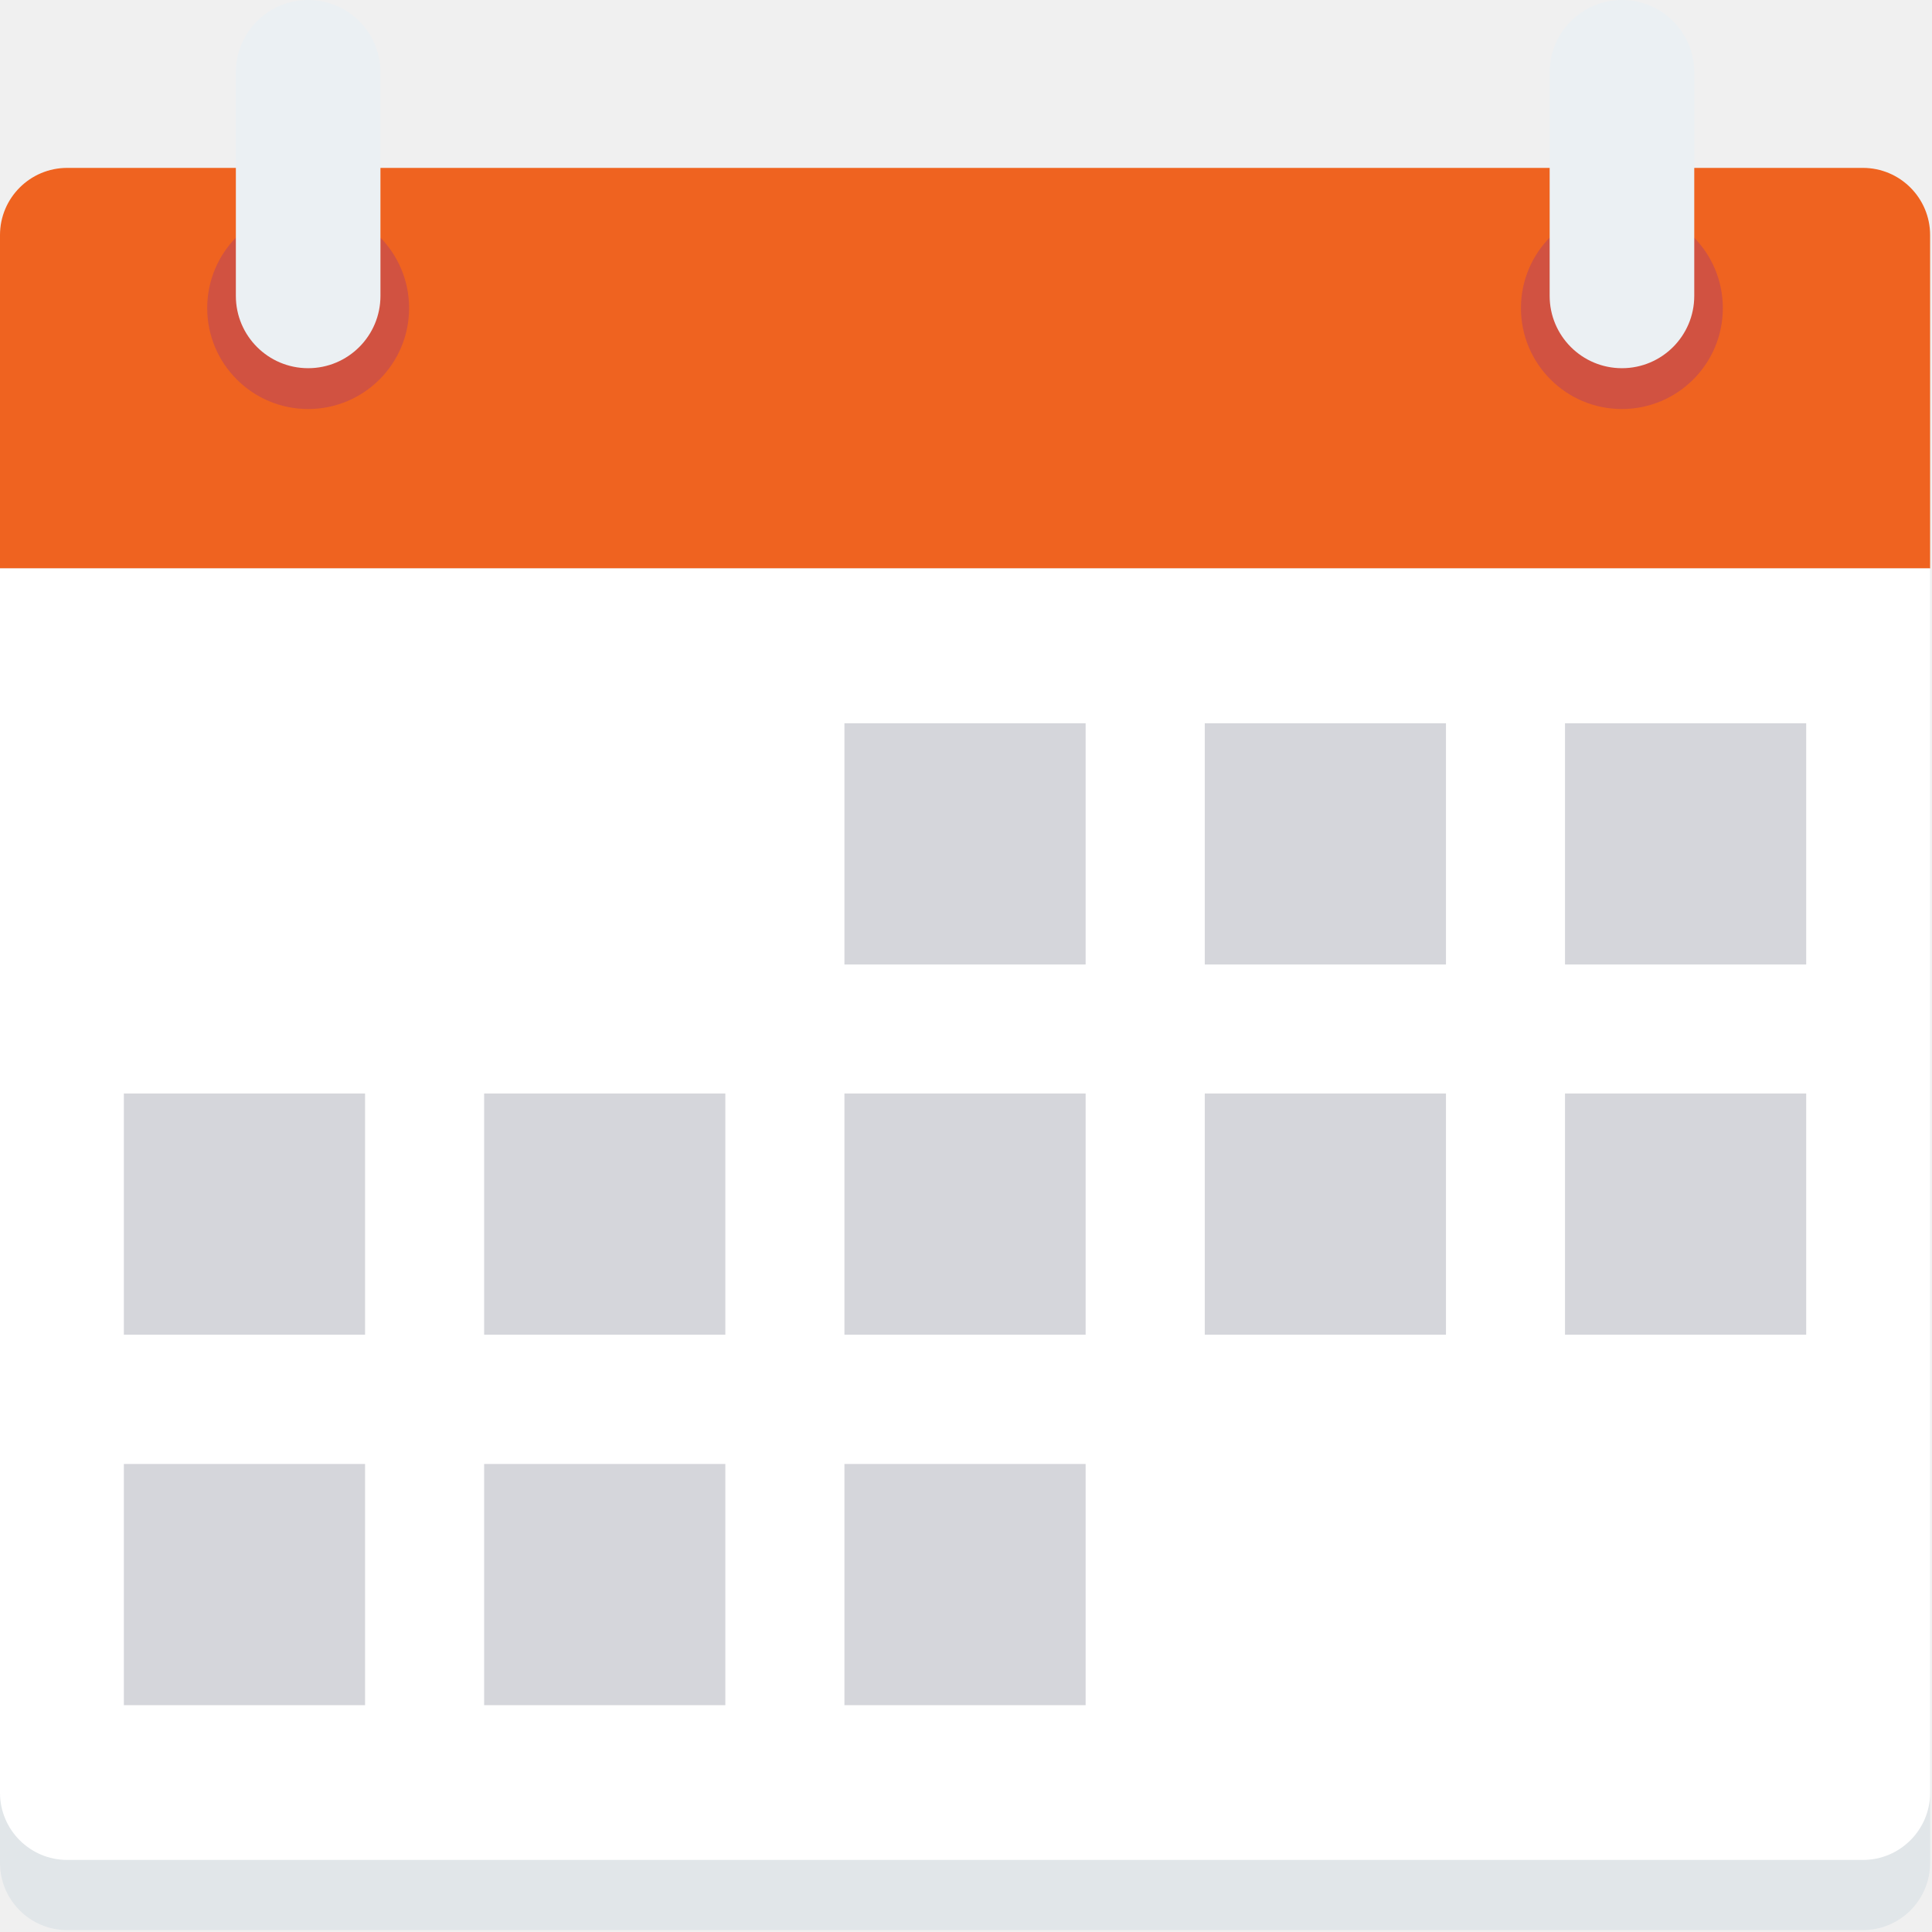
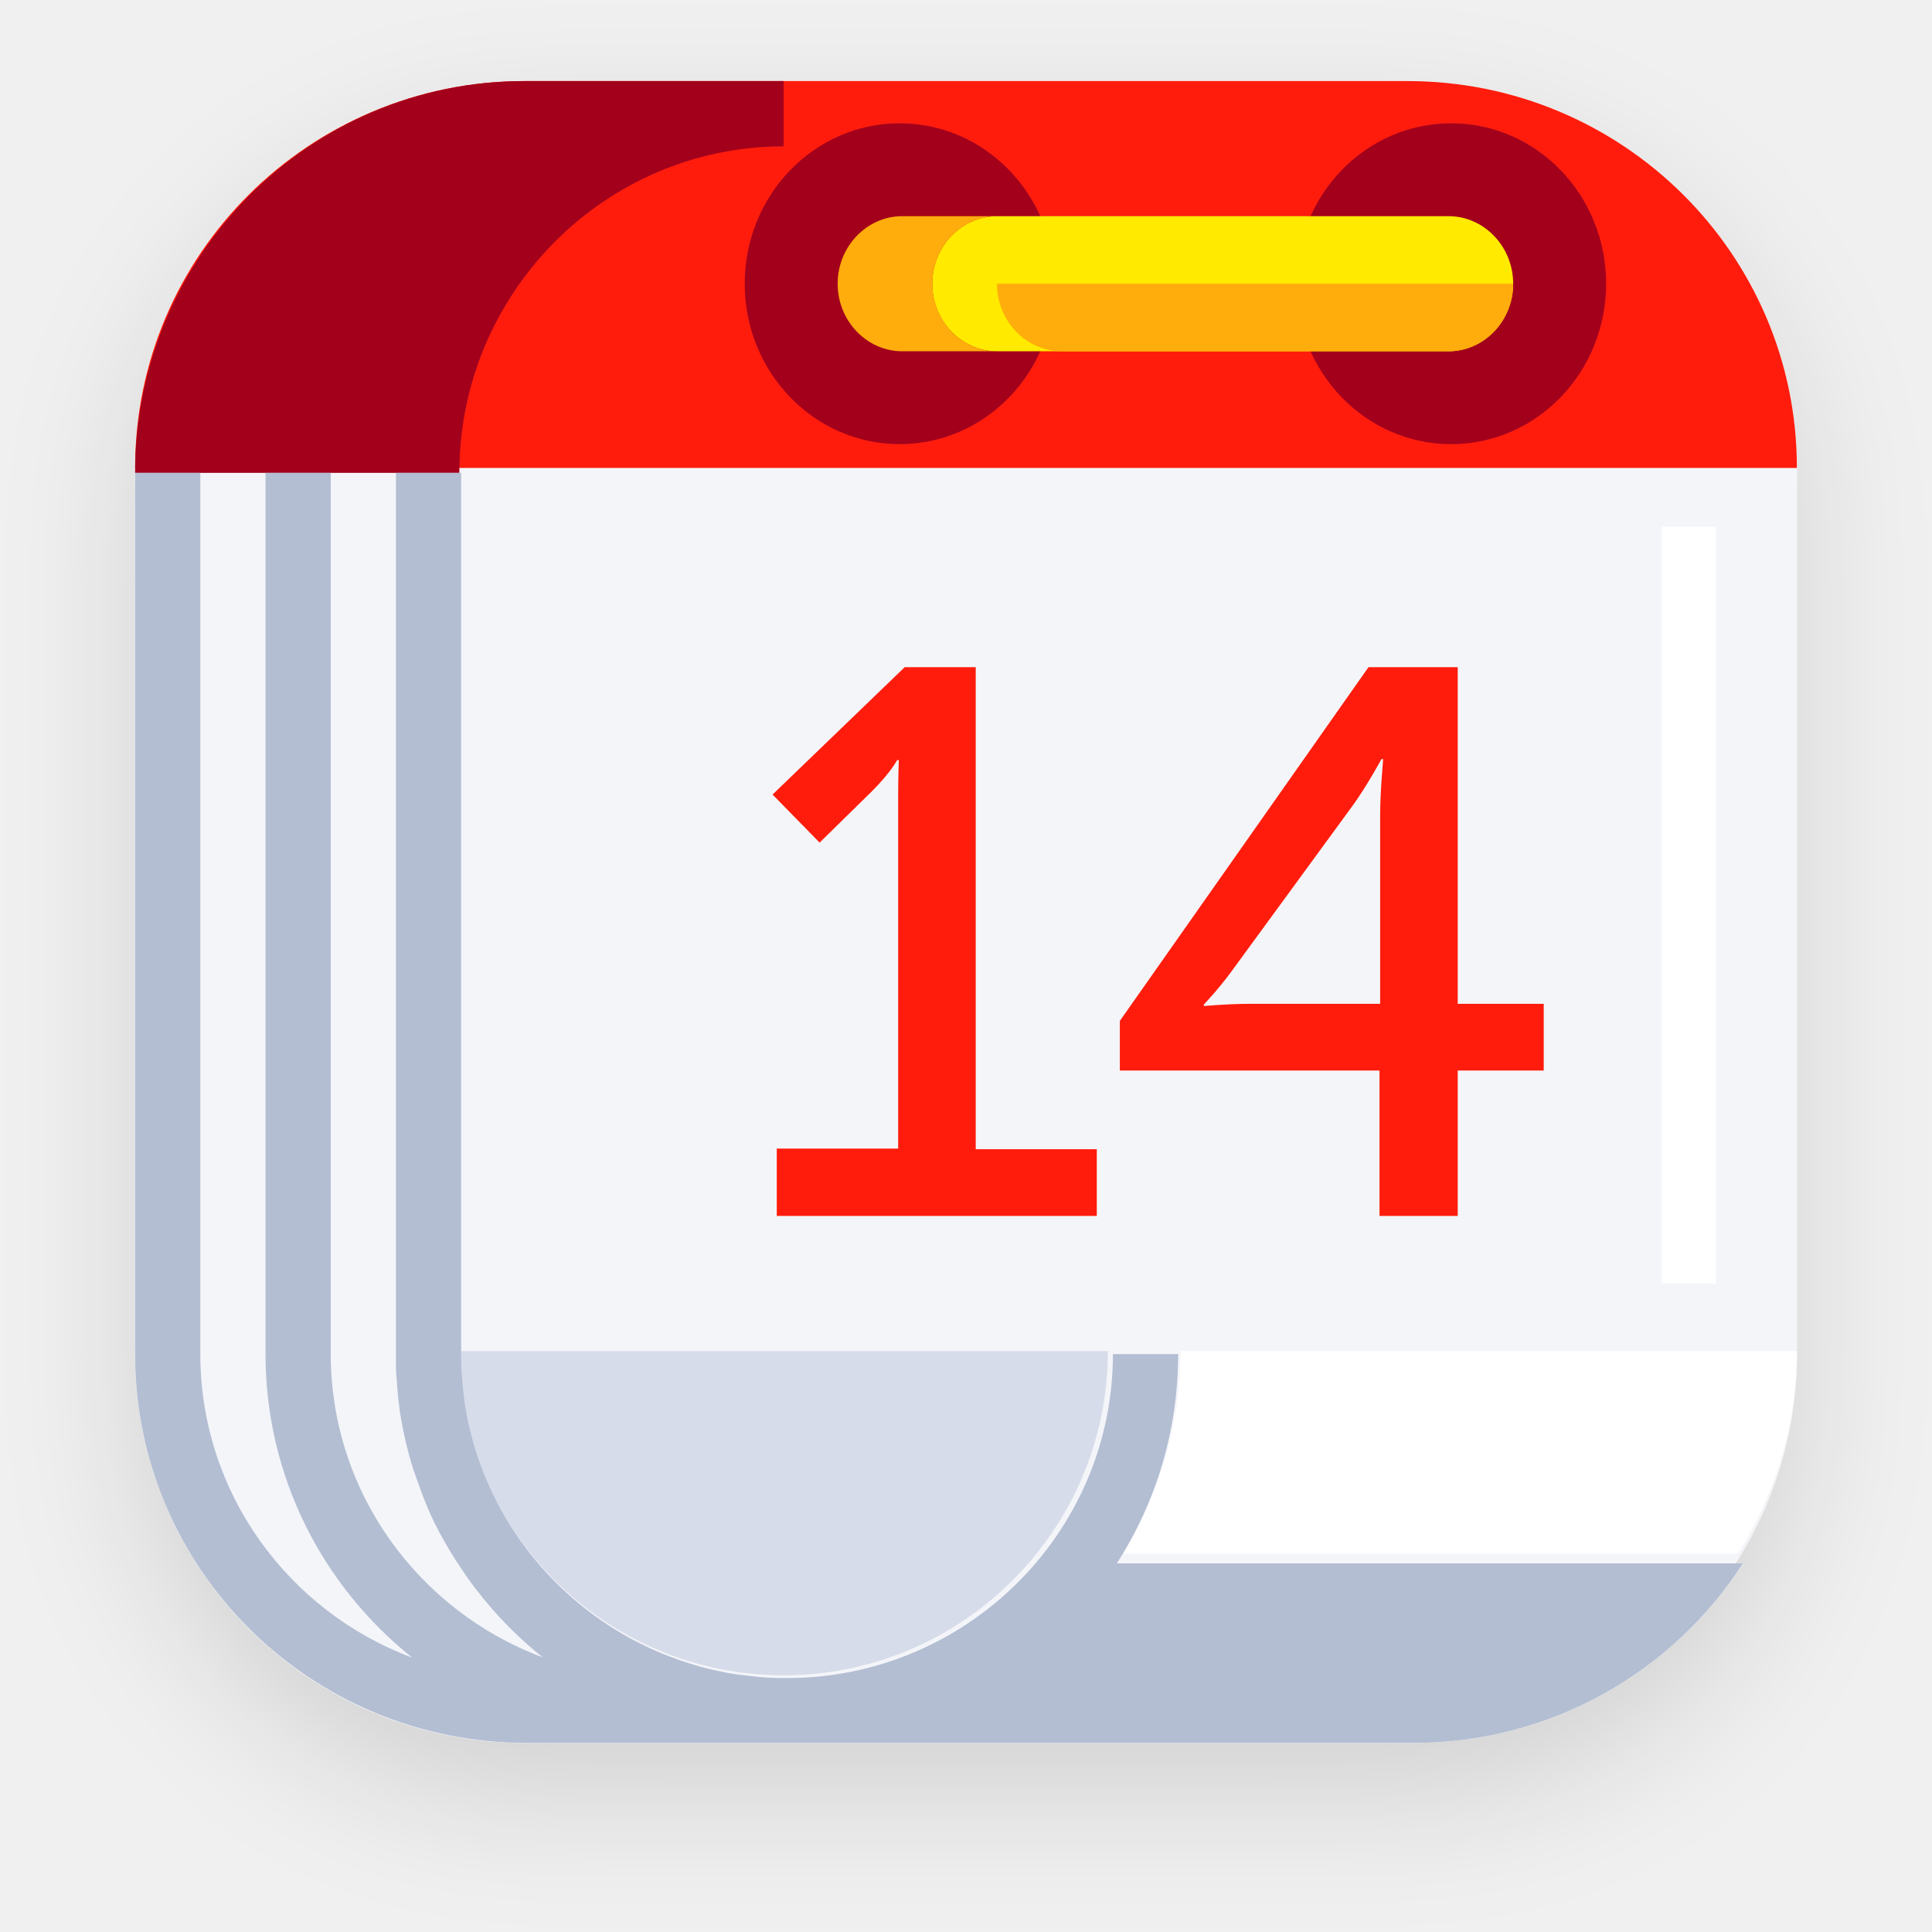
- <svg xmlns="http://www.w3.org/2000/svg" width="90px" height="90px" viewBox="0 0 90 90" version="1.1">
-   <defs />
-   <g id="Page-1" stroke="none" stroke-width="1" fill="none" fill-rule="evenodd">
-     <g id="01.01.-Màn-hình-chính" transform="translate(-1066, -326)">
-       <g id="calendar-(3)" transform="translate(1066, 326)">
-         <g id="Layer_1">
-           <path d="M86.781,7.821 L3.131,7.821 C1.402,7.821 0,9.223 0,10.952 L0,26.484 L89.912,26.484 L89.912,10.952 C89.912,9.223 88.51,7.821 86.781,7.821 L86.781,7.821 Z" id="Shape" fill="#EF6320" />
-           <path d="M0,26.484 L0,86.781 C0,88.51 1.402,89.912 3.131,89.912 L86.781,89.912 C88.51,89.912 89.912,88.51 89.912,86.781 L89.912,26.484 L0,26.484 L0,26.484 Z" id="Shape" fill="#E1E6E9" />
-           <path d="M0,26.484 L0,83.512 C0,85.241 1.402,86.643 3.131,86.643 L86.781,86.643 C88.51,86.643 89.912,85.241 89.912,83.512 L89.912,26.484 L0,26.484 L0,26.484 Z" id="Shape" fill="#FFFFFF" />
-           <circle id="Oval" fill="#D15241" cx="14.355" cy="14.352" r="4.702" />
-           <path d="M14.355,0 C12.495,0 10.987,1.508 10.987,3.368 L10.987,13.784 C10.987,15.644 12.495,17.152 14.355,17.152 C16.215,17.152 17.723,15.644 17.723,13.784 L17.723,3.368 C17.724,1.508 16.216,0 14.355,0 L14.355,0 Z" id="Shape" fill="#EBF0F3" />
-           <circle id="Oval" fill="#D15241" cx="75.554" cy="14.352" r="4.702" />
-           <path d="M75.557,0 C73.697,0 72.189,1.508 72.189,3.368 L72.189,13.784 C72.189,15.644 73.697,17.152 75.557,17.152 C77.417,17.152 78.925,15.644 78.925,13.784 L78.925,3.368 C78.925,1.508 77.417,0 75.557,0 L75.557,0 Z" id="Shape" fill="#EBF0F3" />
-           <g id="Group" transform="translate(5.670732, 33.65854)" fill="#D5D6DB">
-             <rect id="Rectangle-path" x="33.666" y="0.034" width="11.236" height="11.236" />
-             <rect id="Rectangle-path" x="50.452" y="0.034" width="11.236" height="11.236" />
-             <rect id="Rectangle-path" x="67.233" y="0.034" width="11.236" height="11.236" />
-             <rect id="Rectangle-path" x="0.099" y="17.282" width="11.236" height="11.236" />
-             <rect id="Rectangle-path" x="16.882" y="17.282" width="11.236" height="11.236" />
-             <rect id="Rectangle-path" x="33.666" y="17.282" width="11.236" height="11.236" />
-             <rect id="Rectangle-path" x="50.452" y="17.282" width="11.236" height="11.236" />
-             <rect id="Rectangle-path" x="67.233" y="17.282" width="11.236" height="11.236" />
-             <rect id="Rectangle-path" x="0.099" y="34.539" width="11.236" height="11.236" />
-             <rect id="Rectangle-path" x="16.882" y="34.539" width="11.236" height="11.236" />
-             <rect id="Rectangle-path" x="33.666" y="34.539" width="11.236" height="11.236" />
-           </g>
+ <svg xmlns="http://www.w3.org/2000/svg" width="143px" height="143px" viewBox="0 0 143 143" version="1.1">
+   <defs>
+     <filter x="-13.8%" y="-10.6%" width="127.6%" height="128.5%" filterUnits="objectBoundingBox" id="filter-1">
+       <feOffset dx="0" dy="4" in="SourceAlpha" result="shadowOffsetOuter1" />
+       <feGaussianBlur stdDeviation="5" in="shadowOffsetOuter1" result="shadowBlurOuter1" />
+       <feColorMatrix values="0 0 0 0 0   0 0 0 0 0   0 0 0 0 0  0 0 0 0.123 0" type="matrix" in="shadowBlurOuter1" result="shadowMatrixOuter1" />
+       <feMerge>
+         <feMergeNode in="shadowMatrixOuter1" />
+         <feMergeNode in="SourceGraphic" />
+       </feMerge>
+     </filter>
+   </defs>
+   <g id="Application-Desktop" stroke="none" stroke-width="1" fill="none" fill-rule="evenodd">
+     <g id="01.-Trang_Chu_Ver2" transform="translate(-889, -338)" fill-rule="nonzero">
+       <g id="calendar-(3)" filter="url(#filter-1)" transform="translate(899, 344)">
+         <path d="M28.828,123 C12.901,123 0,110.099 0,94.172 L0,28.828 C0,12.901 12.901,0 28.828,0 L94.172,0 C110.099,0 123,12.901 123,28.828 L123,94.172 C123,110.099 110.099,123 94.172,123 L28.828,123 Z" id="Shape" fill="#F4F5F9" />
+         <rect id="Rectangle-path" fill="#FFFFFF" x="113" y="33" width="4" height="56" />
+         <path d="M24,94 C24,107.224 34.776,118 48,118 C61.224,118 72,107.224 72,94 L24,94 Z" id="Shape" fill="#D7DCEA" />
+         <path d="M77.373,94 C77.373,99.525 75.78,104.674 73,109 L118.627,109 C121.384,104.65 123,99.502 123,94 L77.373,94 Z" id="Shape" fill="#FFFFFF" />
+         <path d="M62.221,43.384 L56.96,43.384 L47.182,52.81 L50.665,56.366 L54.485,52.619 C55.927,51.188 56.407,50.257 56.407,50.257 L56.527,50.257 C56.527,50.257 56.479,51.522 56.479,52.786 L56.479,79.013 L47.494,79.013 L47.494,84 L71.181,84 L71.181,79.06 L62.221,79.06 L62.221,43.384 Z M94.172,0 L28.828,0 C12.901,0 0,12.815 0,28.636 L123,28.636 C123,12.815 110.099,0 94.172,0 Z M97.896,43.384 L91.289,43.384 L72.887,69.562 L72.887,73.237 L92.106,73.237 L92.106,84 L97.896,84 L97.896,73.237 L104.262,73.237 L104.262,68.298 L97.896,68.298 L97.896,43.384 Z M92.154,54.314 L92.154,68.298 L82.593,68.298 C80.791,68.298 79.109,68.465 79.109,68.465 L79.109,68.345 C79.109,68.345 80.214,67.2 81.247,65.768 L90.16,53.574 C91.193,52.142 92.25,50.185 92.25,50.185 L92.37,50.185 C92.394,50.185 92.154,52.476 92.154,54.314 Z" id="Shape" fill="#FF1E0A" />
+         <g id="Group" transform="translate(45, 3)" fill="#A3001E">
+           <ellipse id="Oval" cx="52.408" cy="12" rx="11.472" ry="11.875" />
+           <ellipse id="Oval" cx="11.592" cy="12" rx="11.472" ry="11.875" />
        </g>
+         <path d="M97.214,10 L63.786,10 C61.154,10 59,12.25 59,15 C59,17.75 61.154,20 63.786,20 L97.214,20 C99.846,20 102,17.75 102,15 C102,12.25 99.846,10 97.214,10 Z" id="Shape" fill="#FFEA00" />
+         <path d="M63.794,10 L56.785,10 C54.153,10 52,12.25 52,15 C52,17.75 54.153,20 56.785,20 L63.794,20 C61.163,20 59.01,17.75 59.01,15 C59.01,12.25 61.163,10 63.794,10 Z M63.794,15 C63.794,17.75 65.947,20 68.579,20 L97.215,20 C99.847,20 102,17.75 102,15 L63.794,15 Z" id="Shape" fill="#FFAC09" />
+         <g id="Group" transform="translate(117, 109)" fill="#FFFFFF">
+           <path d="M0.125,2.041 C0.225,1.941 0.275,1.791 0.375,1.691 C0.275,1.841 0.175,1.941 0.125,2.041 L0.125,2.041 Z" id="Shape" />
+           <path d="M1.775,0.109 C1.6,0.309 1.425,0.509 1.25,0.691 C1.425,0.491 1.625,0.291 1.775,0.109 Z" id="Shape" />
+           <path d="M1.05,0.909 C0.85,1.109 0.65,1.309 0.45,1.509 C0.65,1.309 0.85,1.109 1.05,0.909 Z" id="Shape" />
+         </g>
+         <path d="M9.6,29 L14.4,29 L19.2,29 L24,29 C24,15.684 34.776,4.833 48,4.833 L48,0 L38.4,0 L28.8,0 C12.888,0 0,12.977 0,29 L4.8,29 L9.6,29 Z" id="Shape" fill="#A3001E" />
+         <path d="M119,109.715 L72.665,109.715 C75.536,105.255 77.202,99.932 77.202,94.224 L72.375,94.224 C72.375,107.437 61.539,118.204 48.242,118.204 C47.832,118.204 47.421,118.204 47.011,118.18 C46.384,118.156 45.78,118.084 45.177,118.012 C44.984,117.988 44.767,117.964 44.574,117.94 C44.163,117.868 43.777,117.82 43.391,117.724 C43.198,117.677 43.005,117.653 42.812,117.605 C41.654,117.341 40.519,116.981 39.409,116.549 C39.047,116.406 38.685,116.262 38.323,116.094 C32.99,113.696 28.67,109.404 26.257,104.104 C26.088,103.744 25.943,103.385 25.798,103.025 C25.436,102.114 25.122,101.179 24.881,100.219 C24.833,100.028 24.785,99.836 24.736,99.644 C24.592,99.068 24.495,98.469 24.398,97.893 C24.374,97.702 24.35,97.486 24.326,97.294 C24.254,96.694 24.205,96.095 24.157,95.471 C24.133,95.064 24.133,94.656 24.133,94.248 L24.133,29 L19.306,29 L19.306,94.224 C19.306,94.488 19.306,94.728 19.306,94.992 C19.306,95.064 19.306,95.136 19.306,95.208 C19.306,95.399 19.331,95.591 19.331,95.759 C19.331,95.831 19.331,95.903 19.355,95.975 C19.379,96.479 19.427,96.982 19.475,97.486 C19.475,97.558 19.499,97.63 19.499,97.702 C19.524,97.893 19.548,98.085 19.572,98.253 C19.572,98.325 19.596,98.397 19.596,98.469 C19.668,98.972 19.765,99.452 19.861,99.956 C19.886,100.028 19.886,100.076 19.91,100.147 C19.958,100.339 19.982,100.531 20.03,100.723 C20.055,100.795 20.055,100.843 20.079,100.915 C20.199,101.394 20.32,101.874 20.465,102.354 C20.489,102.402 20.489,102.449 20.513,102.497 C20.561,102.689 20.634,102.881 20.706,103.073 C20.73,103.121 20.73,103.169 20.754,103.217 C20.923,103.696 21.092,104.176 21.261,104.632 C21.285,104.68 21.285,104.704 21.309,104.752 C21.382,104.943 21.478,105.159 21.551,105.351 C21.575,105.399 21.575,105.423 21.599,105.471 C21.792,105.951 22.009,106.406 22.227,106.862 C22.251,106.886 22.251,106.91 22.275,106.934 C22.371,107.149 22.492,107.341 22.589,107.557 C22.613,107.581 22.613,107.605 22.637,107.629 C22.878,108.085 23.144,108.54 23.409,108.972 L23.433,108.996 C23.554,109.212 23.699,109.428 23.819,109.619 L23.843,109.643 C24.278,110.315 24.712,110.962 25.195,111.586 L25.195,111.586 C26.643,113.48 28.308,115.183 30.166,116.669 C21.02,113.264 14.48,104.488 14.48,94.201 L14.48,29 L9.653,29 L9.653,94.224 C9.653,103.313 13.901,111.418 20.513,116.693 C11.367,113.288 4.827,104.512 4.827,94.224 L4.827,29 L0,29 L0,94.224 C0,110.123 12.959,123 28.96,123 L94.602,123 C104.858,123 113.86,117.701 119,109.715 L119,109.715 Z" id="Shape" fill="#B3BED3" />
      </g>
    </g>
  </g>
</svg>
